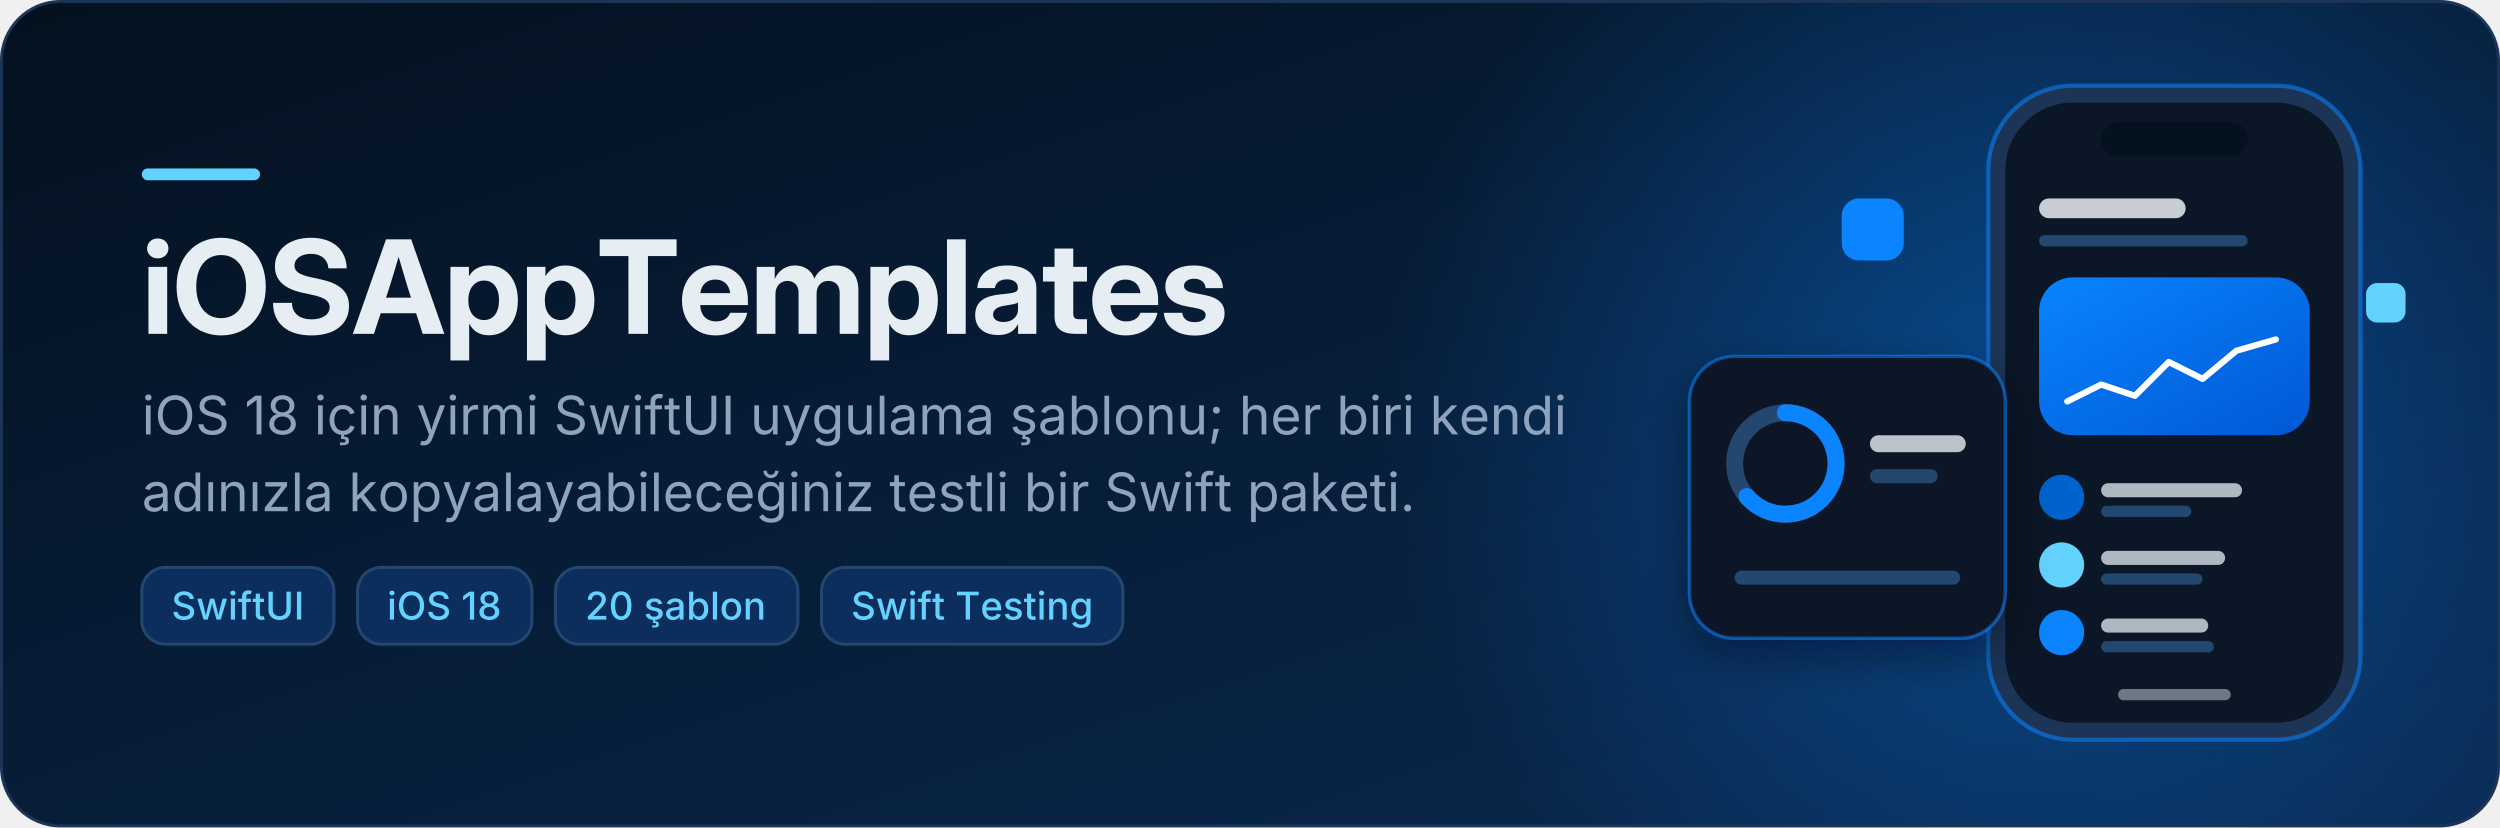
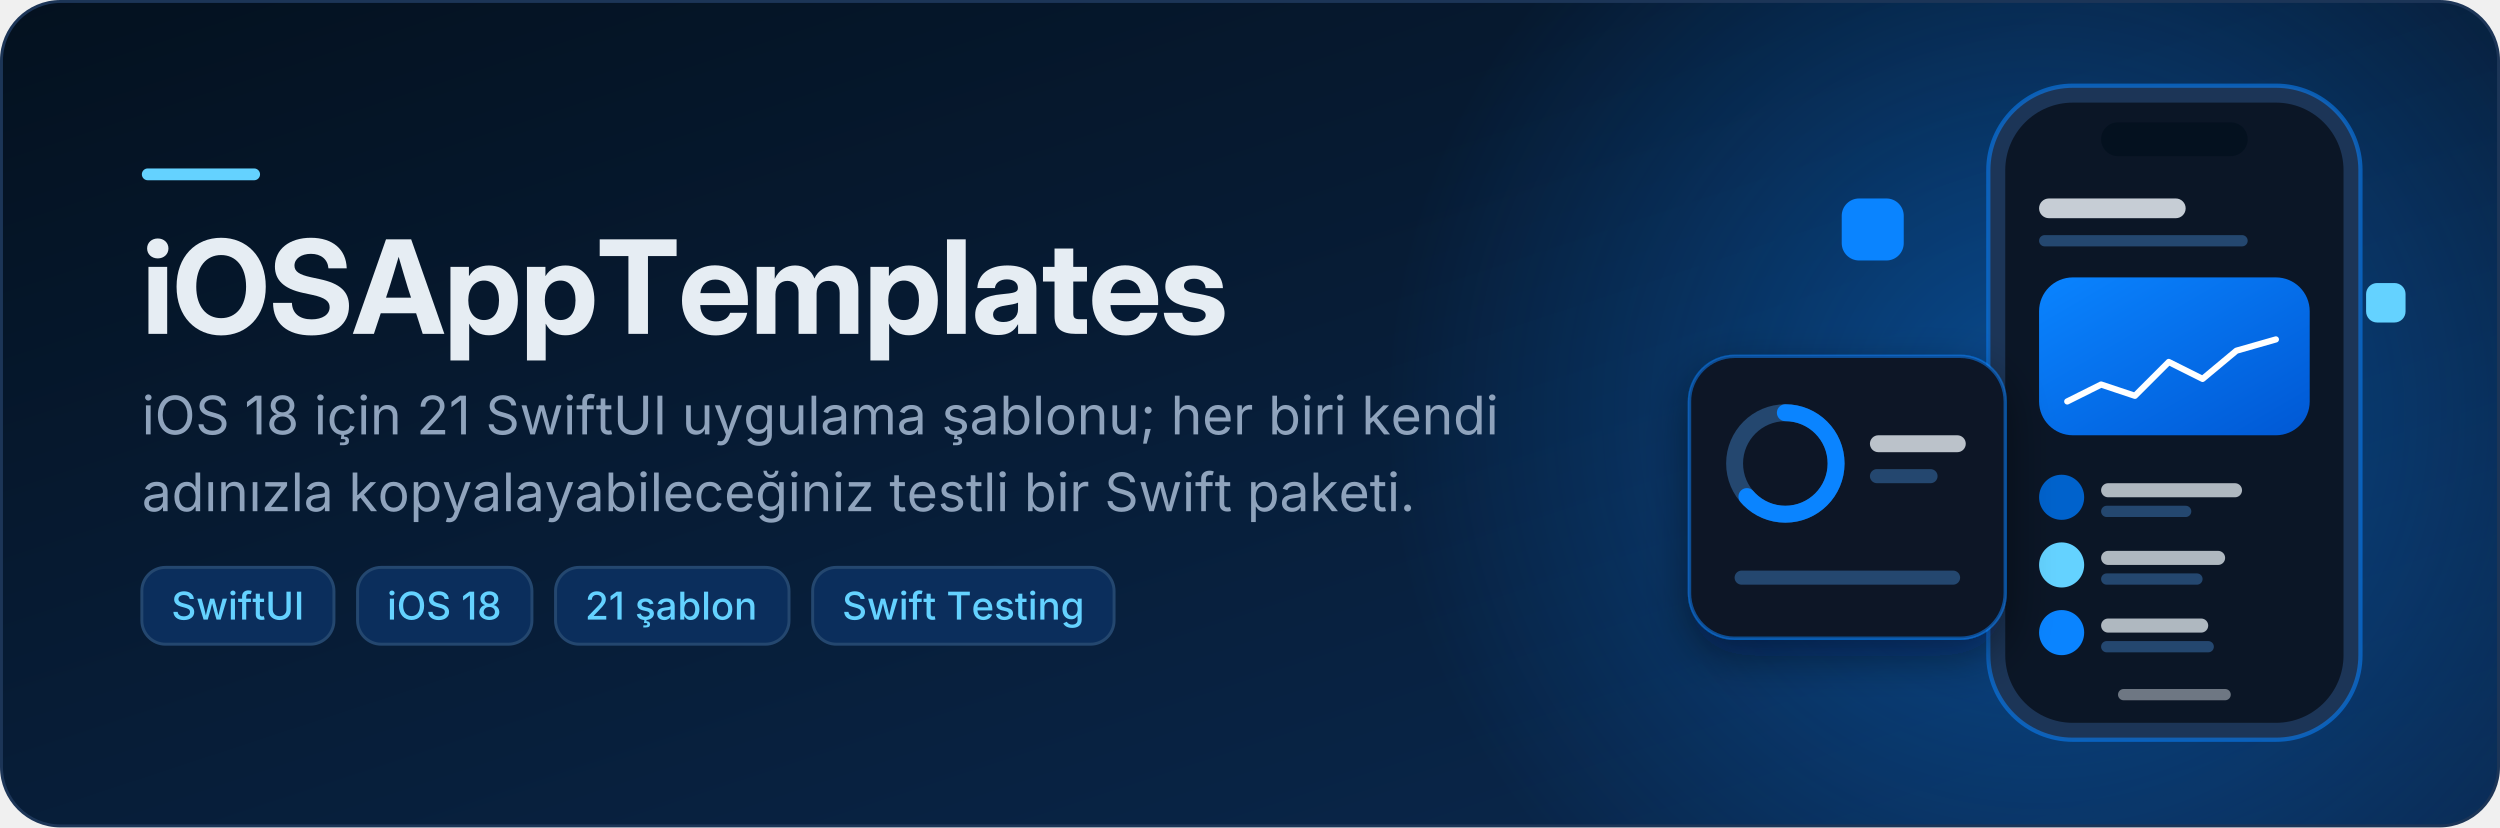
<svg xmlns="http://www.w3.org/2000/svg" width="846" height="280" viewBox="0 0 846 280" role="img" aria-labelledby="t">
  <style>.c{display:none}@media (max-width:500px){.w{display:none}.c{display:inline}}.m-float{animation:mFloat 6s ease-in-out infinite alternate}@keyframes mFloat{from{transform:translateY(0)}to{transform:translateY(-6px)}}.m-float-b{animation:mFloatB 7s ease-in-out infinite alternate}@keyframes mFloatB{from{transform:translateY(0)}to{transform:translateY(5px)}}.m-bob{animation:mBob 5s ease-in-out infinite alternate}@keyframes mBob{from{transform:translateY(0)}to{transform:translateY(-8px)}}.m-bar{transform-box:fill-box;transform-origin:center bottom;animation:mBar 4.2s ease-in-out infinite alternate}@keyframes mBar{from{transform:scaleY(.55)}to{transform:scaleY(1)}}.m-knob{animation:mKnob 6s ease-in-out infinite}@keyframes mKnob{0%,45%{transform:translateX(0)}55%,95%{transform:translateX(12px)}100%{transform:translateX(0)}}.m-slide{animation:mSlide 8s ease-in-out infinite alternate}@keyframes mSlide{from{transform:translateX(0)}to{transform:translateX(56px)}}.m-ring{stroke-dasharray:100;stroke-dashoffset:28;animation:mRing 7s ease-in-out infinite}@keyframes mRing{0%{stroke-dashoffset:100}45%,100%{stroke-dashoffset:28}}.m-caret{animation:mCaret 1.2s steps(1) infinite}@keyframes mCaret{50%{opacity:0}}.m-island{transform-box:fill-box;transform-origin:center;animation:mIsland 9s ease-in-out infinite}@keyframes mIsland{0%,20%{transform:scaleX(.42)}30%,70%{transform:scaleX(1)}80%,100%{transform:scaleX(.42)}}@media (prefers-reduced-motion: reduce){*{animation:none!important}}</style>
  <defs>
    <linearGradient id="bg" x1="0" y1="0" x2="1" y2="1">
      <stop offset="0" stop-color="#04111F" />
      <stop offset="1" stop-color="#0A2A52" />
    </linearGradient>
    <radialGradient id="glow">
      <stop offset="0" stop-color="#0A84FF" stop-opacity="0.42" />
      <stop offset="1" stop-color="#0A84FF" stop-opacity="0" />
    </radialGradient>
    <linearGradient id="mButton" x1="0" y1="0" x2="1" y2="1">
      <stop offset="0" stop-color="#0A84FF" />
      <stop offset="1" stop-color="#0058D4" />
    </linearGradient>
    <filter id="mShadow" x="-20%" y="-20%" width="140%" height="150%">
      <feDropShadow dx="0" dy="6" stdDeviation="8" flood-color="#04111F" flood-opacity="0.45" />
    </filter>
    <clipPath id="frame">
      <rect x="0.5" y="0.5" width="845" height="279" rx="20" />
    </clipPath>
    <path id="bd689" d="M104 0L399 0L399-1056L104-1056ZM251-1189C348-1189 419-1256 419-1346C419-1436 348-1503 251-1503C154-1503 83-1436 83-1346C83-1256 154-1189 251-1189Z" />
    <path id="bd321" d="M765 24C1166 24 1468-270 1468-744C1468-1219 1166-1514 765-1514C364-1514 63-1219 63-744C63-272 364 24 765 24ZM765-248C535-248 373-428 373-744C373-1062 535-1242 765-1242C995-1242 1158-1062 1158-744C1158-428 995-248 765-248Z" />
    <path id="bd397" d="M675 24C1042 24 1266-153 1266-440C1266-664 1125-795 807-862L664-893C481-933 407-984 407-1076C407-1185 514-1261 666-1261C826-1261 931-1174 942-1033L1230-1033C1221-1333 1008-1514 665-1514C326-1514 99-1332 99-1061C99-848 242-711 537-647L694-613C883-572 961-516 961-420C961-304 848-229 677-229C486-229 371-325 367-489L70-489C70-165 293 24 675 24Z" />
    <path id="bd2" d="M9 0L341 0L449-325L1006-325L1110 0L1451 0L928-1490L532-1490ZM532-571L583-725C631-877 677-1029 731-1214C784-1029 830-877 876-725L926-571Z" />
    <path id="bd843" d="M104 418L399 418L399-158L402-158C463-39 570 22 709 22C985 22 1166-198 1166-529C1166-853 981-1078 711-1078C574-1078 463-1023 398-913L395-913L395-1056L104-1056ZM633-218C484-218 385-340 385-529C385-717 484-840 633-840C776-840 869-727 869-529C869-331 776-218 633-218Z" />
    <path id="bd411" d="M45-1226L497-1226L497 0L805 0L805-1226L1256-1226L1256-1490L45-1490Z" />
    <path id="bd614" d="M586 24C842 24 1046-122 1085-332L816-332C789-250 710-197 595-197C440-197 350-298 345-454L1096-454L1096-533C1096-855 887-1080 576-1080C273-1080 58-849 58-527C58-206 266 24 586 24ZM347-642C363-774 450-856 582-856C715-856 803-774 818-642Z" />
    <path id="bd766" d="M104 0L399 0L399-623C399-759 483-835 588-835C691-835 763-764 763-654L763 0L1047 0L1047-636C1047-754 1118-835 1232-835C1333-835 1411-773 1411-646L1411 0L1705 0L1705-700C1705-942 1554-1078 1351-1078C1198-1078 1068-1001 1013-872C969-1001 850-1078 708-1078C574-1078 451-1009 388-866L388-1056L104-1056Z" />
    <path id="bd736" d="M399-1490L104-1490L104 0L399 0Z" />
    <path id="bd507" d="M427 18C589 18 680-46 736-149L740-149L740 0L1028 0L1028-716C1028-942 862-1078 573-1078C283-1078 111-940 98-722L375-722C382-803 454-859 564-859C672-859 737-805 737-727L737-720C737-652 669-643 476-624C256-604 64-536 64-298C64-87 216 18 427 18ZM509-187C410-187 346-231 346-306C346-390 426-429 527-444C622-459 705-473 739-492L739-386C739-272 651-187 509-187Z" />
    <path id="bd889" d="M711-1056L495-1056L495-1344L200-1344L200-1056L18-1056L18-825L200-825L200-280C200-88 307 0 539 0L711 0L711-231L598-231C518-231 495-254 495-326L495-825L711-825Z" />
    <path id="bd871" d="M543 26C819 26 1011-112 1011-323C1011-478 913-570 700-612L500-651C419-668 372-703 372-757C372-820 433-869 534-869C638-869 710-806 712-721L985-721C979-941 799-1078 526-1078C251-1078 78-946 78-746C78-582 187-478 392-438L577-402C663-385 714-352 714-296C714-231 647-185 538-185C423-185 355-240 344-332L54-332C72-105 269 26 543 26Z" />
    <path id="br689" d="M158 0L338 0L338-1118L158-1118ZM249-1301C318-1301 375-1354 375-1420C375-1486 318-1539 249-1539C181-1539 124-1486 124-1420C124-1354 181-1301 249-1301Z" />
    <path id="br321" d="M784 20C1166 20 1444-272 1444-744C1444-1217 1166-1510 784-1510C402-1510 122-1217 122-744C122-272 402 20 784 20ZM784-156C516-156 307-364 307-744C307-1126 516-1334 784-1334C1050-1334 1259-1127 1259-744C1259-363 1050-156 784-156Z" />
    <path id="br397" d="M657 26C1001 26 1198-162 1198-406C1198-684 936-774 776-818L627-859C518-889 343-944 343-1100C343-1240 471-1342 664-1342C841-1342 975-1259 992-1114L1178-1114C1169-1339 964-1510 670-1510C382-1510 158-1343 158-1091C158-893 298-770 538-702L718-651C877-606 1013-553 1013-409C1013-250 859-144 657-144C482-144 326-221 311-390L116-390C133-140 334 26 657 26Z" />
    <path id="br1342" d="M653-1490L420-1490L96-1251L96-1047L456-1314L466-1314L466 0L653 0Z" />
    <path id="br1351" d="M633 20C933 20 1145-153 1145-396C1145-584 1016-744 854-774L854-782C995-819 1089-956 1089-1114C1089-1341 894-1510 633-1510C368-1510 176-1341 176-1114C176-956 268-819 413-782L413-774C246-744 122-584 122-396C122-153 330 20 633 20ZM633-145C432-145 309-248 309-406C309-571 445-689 633-689C817-689 955-571 955-406C955-248 830-145 633-145ZM633-848C472-848 360-949 360-1100C360-1249 468-1346 633-1346C795-1346 905-1249 905-1100C905-949 790-848 633-848Z" />
    <path id="br589" d="M502 418L621 418C781 418 852 366 852 248C852 140 793 91 663 86L663 22C859 5 1015-110 1070-294L898-343C865-222 763-137 613-137C390-137 287-332 287-552C287-775 390-971 613-971C760-971 860-889 893-774L1066-823C1005-1018 829-1132 613-1132C309-1132 104-902 104-552C104-228 285-4 559 21L538 182L620 182C693 182 718 198 718 247C718 296 693 313 620 313L502 313Z" />
    <path id="br773" d="M338-670C338-861 459-970 620-970C776-970 872-867 872-695L872 0L1052 0L1052-710C1052-993 900-1132 674-1132C524-1132 404-1069 332-911L331-1118L158-1118L158 0L338 0Z" />
-     <path id="br998" d="M140 405C159 414 208 426 272 426C430 426 538 345 606 167L1097-1118L901-1118L661-455C626-358 600-261 575-168C549-261 524-357 489-455L251-1118L54-1118L481 6L449 99C394 259 315 283 205 254L186 249Z" />
-     <path id="br852" d="M158 0L338 0L338-700C338-851 456-960 617-960C665-960 714-952 725-950L725-1131C704-1132 660-1134 634-1134C501-1134 385-1059 344-946L332-946L332-1118L158-1118Z" />
-     <path id="br766" d="M158 0L338 0L338-704C338-882 457-974 588-974C714-974 807-891 807-767L807 0L987 0L987-730C987-871 1079-974 1230-974C1350-974 1456-910 1456-749L1456 0L1636 0L1636-754C1636-1013 1478-1138 1284-1138C1122-1138 985-1051 932-910C892-1048 794-1138 647-1138C515-1138 389-1064 334-913L333-1118L158-1118Z" />
+     <path id="br1343" d="M154 0L1103 0L1103-167L416-167L416-179L742-526C1005-806 1078-933 1078-1094C1078-1327 889-1510 623-1510C358-1510 158-1331 158-1067L340-1067C340-1235 448-1345 618-1345C777-1345 898-1248 898-1092C898-955 814-853 649-674L154-137Z" />
    <path id="br984" d="M409 0L588 0L733-506C769-631 804-771 838-913C872-770 906-634 943-506L1088 0L1267 0L1606-1118L1415-1118L1279-630C1245-508 1208-367 1171-196C1136-369 1100-511 1068-630L936-1118L744-1118L610-630C576-506 540-363 504-193C467-371 429-513 397-630L261-1118L70-1118Z" />
    <path id="br647" d="M678-1118L420-1118L420-1227C420-1335 468-1393 579-1393C629-1393 657-1382 676-1376L726-1530C699-1542 643-1560 558-1560C395-1560 240-1461 240-1267L240-1118L20-1118L20-964L240-964L240 0L420 0L420-964L678-964Z" />
    <path id="br889" d="M598-1118L368-1118L368-1384L188-1384L188-1118L20-1118L20-964L188-964L188-276C188-93 302 14 495 14C541 14 592 7 629-6L592-158C562-152 523-146 500-146C405-146 368-190 368-290L368-964L598-964Z" />
    <path id="br424" d="M763 24C1114 24 1344-200 1344-507L1344-1490L1154-1490L1154-522C1154-308 1006-152 763-152C519-152 370-308 370-522L370-1490L180-1490L180-507C180-200 410 24 763 24Z" />
    <path id="br197" d="M370-1490L180-1490L180 0L370 0Z" />
    <path id="br915" d="M537 14C684 14 806-46 879-209L879 0L1053 0L1053-1118L872-1118L872-448C872-257 751-148 591-148C435-148 338-251 338-423L338-1118L158-1118L158-408C158-125 311 14 537 14Z" />
+     <path id="br998" d="M140 405C159 414 208 426 272 426C430 426 538 345 606 167L1097-1118L901-1118L661-455C626-358 600-261 575-168C549-261 524-357 489-455L251-1118L54-1118L481 6L449 99C394 259 315 283 205 254L186 249Z" />
    <path id="br658" d="M611 442C883 442 1098 318 1098 29L1098-1118L923-1118L923-939L906-939C868-999 796-1132 580-1132C301-1132 104-910 104-564C104-213 308-18 576-18C792-18 863-141 901-205L918-205L918 19C918 203 789 285 611 285C414 285 344 185 297 120L151 214C220 337 363 442 611 442ZM606-178C396-178 287-338 287-568C287-791 393-971 606-971C812-971 920-805 920-568C920-324 809-178 606-178Z" />
    <path id="br736" d="M338-1490L158-1490L158 0L338 0Z" />
    <path id="br507" d="M471 26C660 26 765-73 803-152L815-152L815 0L992 0L992-737C992-1086 723-1132 573-1132C400-1132 208-1070 122-867L295-810C330-888 417-974 578-974C733-974 812-894 812-755L812-749C812-666 724-672 525-647C318-621 90-574 90-318C90-98 259 26 471 26ZM502-133C368-133 271-193 271-309C271-436 386-478 517-495C586-504 782-524 812-559L812-404C812-267 701-133 502-133Z" />
+     <path id="br766" d="M158 0L338 0L338-704C338-882 457-974 588-974C714-974 807-891 807-767L807 0L987 0L987-730C987-871 1079-974 1230-974C1350-974 1456-910 1456-749L1456 0L1636 0L1636-754C1636-1013 1478-1138 1284-1138C1122-1138 985-1051 932-910C892-1048 794-1138 647-1138C515-1138 389-1064 334-913L333-1118L158-1118Z" />
    <path id="br876" d="M439 418L558 418C718 418 789 366 789 248C789 140 730 91 600 86L600 21C828 0 979-135 979-315C979-468 884-569 681-617L512-657C381-688 324-734 324-817C324-910 424-979 557-979C701-979 764-901 795-821L958-863C907-1020 786-1132 556-1132C318-1132 142-998 142-806C142-649 239-549 442-501L628-457C738-431 792-380 792-303C792-211 692-134 536-134C402-134 311-189 279-312L108-271C146-90 288 11 496 23L475 182L557 182C630 182 655 198 655 247C655 296 630 313 557 313L439 313Z" />
    <path id="br578" d="M677 24C956 24 1150-200 1150-556C1150-910 955-1132 676-1132C458-1132 389-998 352-939L338-939L338-1490L158-1490L158 0L332 0L332-173L352-173C389-111 464 24 677 24ZM650-137C447-137 336-309 336-558C336-805 444-971 650-971C862-971 967-790 967-558C967-323 859-137 650-137Z" />
    <path id="br790" d="M613 24C918 24 1124-207 1124-552C1124-902 918-1132 613-1132C309-1132 104-902 104-552C104-207 309 24 613 24ZM613-137C390-137 287-332 287-552C287-775 390-971 613-971C839-971 942-774 942-552C942-332 839-137 613-137Z" />
    <path id="br1508" d="M128 359L266 359L422-208L216-208ZM323-796C398-796 458-856 458-931C458-1006 398-1066 323-1066C248-1066 188-1006 188-931C188-856 248-796 323-796Z" />
    <path id="br670" d="M338-670C338-861 459-970 620-970C776-970 872-867 872-695L872 0L1053 0L1053-710C1053-993 900-1132 674-1132C528-1132 411-1073 338-924L338-1490L158-1490L158 0L338 0Z" />
    <path id="br614" d="M628 24C857 24 1024-91 1076-260L902-308C860-194 761-136 629-136C431-136 295-264 286-498L1094-498L1094-573C1094-986 844-1132 607-1132C302-1132 104-893 104-550C104-206 304 24 628 24ZM287-650C298-821 415-972 607-972C791-972 894-840 911-650Z" />
+     <path id="br852" d="M158 0L338 0L338-700C338-851 456-960 617-960C665-960 714-952 725-950L725-1131C704-1132 660-1134 634-1134C501-1134 385-1059 344-946L332-946L332-1118L158-1118Z" />
    <path id="br727" d="M158 0L338 0L338-412L456-523L865 0L1096 0L593-638L1061-1118L838-1118L360-625L338-625L338-1490L158-1490Z" />
    <path id="br597" d="M577 24C790 24 865-111 902-173L922-173L922 0L1096 0L1096-1490L916-1490L916-939L902-939C865-998 796-1132 578-1132C299-1132 104-910 104-556C104-200 298 24 577 24ZM604-137C395-137 287-323 287-558C287-790 392-971 604-971C810-971 918-805 918-558C918-309 807-137 604-137Z" />
    <path id="br690" d="M158 0L338 0L338-1118L158-1118Z" />
    <path id="br1022" d="M126 0L1005 0L1005-167L376-167L376-178L985-975L985-1118L146-1118L146-951L753-951L753-940L126-134Z" />
    <path id="br843" d="M158 418L338 418L338-173L352-173C389-111 464 24 677 24C956 24 1150-200 1150-556C1150-910 955-1132 676-1132C458-1132 389-998 352-939L332-939L332-1118L158-1118ZM650-137C447-137 336-309 336-558C336-805 444-971 650-971C862-971 967-790 967-558C967-323 859-137 650-137Z" />
    <path id="br586" d="M613 24C832 24 1010-95 1070-294L898-343C865-222 763-137 613-137C390-137 287-332 287-552C287-775 390-971 613-971C760-971 860-889 893-774L1066-823C1005-1018 829-1132 613-1132C309-1132 104-902 104-552C104-207 309 24 613 24Z" />
    <path id="br662" d="M611 442C883 442 1098 318 1098 29L1098-1118L923-1118L923-939L906-939C868-999 796-1132 580-1132C301-1132 104-910 104-564C104-213 308-18 576-18C792-18 863-141 901-205L918-205L918 19C918 203 789 285 611 285C414 285 344 185 297 120L151 214C220 337 363 442 611 442ZM606-178C396-178 287-338 287-568C287-791 393-971 606-971C812-971 920-805 920-568C920-324 809-178 606-178ZM605-1275C768-1275 895-1400 895-1558L763-1558C763-1467 697-1403 605-1403C513-1403 447-1467 447-1558L315-1558C315-1399 443-1275 605-1275Z" />
    <path id="br871" d="M538 24C800 24 979-119 979-315C979-468 884-569 681-617L512-657C381-688 324-734 324-817C324-910 424-979 557-979C701-979 764-901 795-821L958-863C907-1020 786-1132 556-1132C318-1132 142-998 142-806C142-649 239-549 442-501L628-457C738-431 792-380 792-303C792-211 692-134 536-134C402-134 311-189 279-312L108-271C148-78 308 24 538 24Z" />
    <path id="br1502" d="M295 13C370 13 430-47 430-122C430-197 370-257 295-257C220-257 160-197 160-122C160-47 220 13 295 13Z" />
    <path id="bm397" d="M665 25C1015 25 1217-159 1217-412C1217-681 978-783 788-832L643-870C529-900 375-953 375-1094C375-1220 489-1312 670-1312C839-1312 960-1234 975-1098L1197-1098C1190-1335 981-1510 675-1510C375-1510 147-1339 147-1081C147-877 291-752 535-687L709-639C869-596 992-545 992-415C992-271 853-175 664-175C492-175 348-251 335-414L106-414C120-142 330 25 665 25Z" />
    <path id="bm984" d="M393 0L614 0L752-481C785-596 817-733 849-867C880-733 911-598 945-481L1083 0L1304 0L1641-1118L1407-1118L1284-655C1252-531 1217-390 1183-221C1149-391 1113-533 1082-655L960-1118L740-1118L617-655C584-530 548-387 514-219C480-393 443-535 412-655L289-1118L57-1118Z" />
    <path id="bm689" d="M148 0L368 0L368-1118L148-1118ZM259-1289C335-1289 398-1347 398-1419C398-1492 335-1550 259-1550C183-1550 120-1492 120-1419C120-1347 183-1289 259-1289Z" />
    <path id="bm647" d="M702-1118L452-1118L452-1216C452-1314 495-1368 600-1368C646-1368 677-1358 698-1352L749-1530C719-1541 653-1560 565-1560C388-1560 232-1455 232-1246L232-1118L20-1118L20-939L232-939L232 0L452 0L452-939L702-939Z" />
    <path id="bm889" d="M626-1118L403-1118L403-1384L183-1384L183-1118L20-1118L20-939L183-939L183-284C183-94 300 15 503 15C554 15 610 8 657-8L618-184C591-178 548-172 525-172C438-172 403-212 403-302L403-939L626-939Z" />
    <path id="bm424" d="M759 23C1115 23 1351-199 1351-512L1351-1490L1122-1490L1122-531C1122-330 983-184 759-184C534-184 393-330 393-531L393-1490L165-1490L165-512C165-199 400 23 759 23Z" />
    <path id="bm197" d="M393-1490L165-1490L165 0L393 0Z" />
    <path id="bm321" d="M786 20C1172 20 1457-268 1457-744C1457-1222 1172-1510 786-1510C399-1510 113-1222 113-744C113-268 399 20 786 20ZM786-188C530-188 339-384 339-744C339-1105 530-1302 786-1302C1040-1302 1231-1106 1231-744C1231-384 1040-188 786-188Z" />
    <path id="bm1342" d="M685-1490L421-1490L95-1254L95-1025L449-1283L459-1283L459 0L685 0Z" />
    <path id="bm1351" d="M644 20C955 20 1177-155 1177-397C1177-585 1043-743 876-773L876-781C1021-817 1121-953 1121-1113C1121-1340 917-1510 644-1510C368-1510 167-1341 167-1113C167-953 264-817 414-781L414-773C242-743 113-585 113-397C113-155 331 20 644 20ZM644-165C459-165 343-264 343-412C343-566 469-676 644-676C816-676 944-566 944-412C944-264 826-165 644-165ZM644-857C494-857 389-952 389-1092C389-1232 491-1323 644-1323C795-1323 899-1231 899-1092C899-952 791-857 644-857Z" />
    <path id="bm1343" d="M144 0L1128 0L1128-195L460-195L460-207L752-512C1029-792 1105-923 1105-1086C1105-1327 909-1510 626-1510C347-1510 142-1328 142-1056L361-1056C361-1216 463-1319 622-1319C773-1319 886-1227 886-1078C886-947 805-851 650-688L144-165Z" />
-     <path id="bm1341" d="M661 20C1009 20 1209-260 1209-744C1209-1227 1006-1510 661-1510C316-1510 113-1227 113-744C113-259 314 20 661 20ZM661-175C454-175 338-383 338-744C338-1106 454-1316 661-1316C867-1316 983-1107 983-744C983-383 867-175 661-175Z" />
    <path id="bm876" d="M444 418L570 418C732 418 803 367 803 247C803 140 740 88 612 87L613 21C851 0 1010-137 1010-325C1010-480 912-580 705-627L525-667C402-695 352-739 352-813C352-897 444-958 565-958C697-958 760-888 789-810L986-853C938-1019 805-1132 563-1132C310-1132 130-999 130-799C130-639 230-537 438-490L626-447C732-423 783-377 783-306C783-223 693-155 551-155C421-155 336-209 305-326L98-283C135-98 284 9 502 22L480 180L565 180C635 180 660 196 660 244C660 291 635 308 565 308L444 308Z" />
    <path id="bm507" d="M461 25C642 25 748-66 791-153L802-153L802 0L1015 0L1015-742C1015-1065 758-1132 578-1132C379-1132 191-1054 115-854L322-800C353-876 435-953 581-953C721-953 795-881 795-757L795-751C795-672 710-673 513-650C302-626 83-570 83-316C83-96 248 25 461 25ZM510-152C387-152 299-207 299-313C299-428 401-470 525-487C593-496 763-514 796-546L796-403C796-272 689-152 510-152Z" />
    <path id="bm578" d="M703 22C975 22 1170-195 1170-556C1170-920 971-1132 703-1132C494-1132 419-1005 380-936L368-936L368-1490L148-1490L148 0L362 0L362-175L380-175C419-104 500 22 703 22ZM654-165C468-165 364-325 364-558C364-790 465-945 654-945C848-945 945-778 945-558C945-336 845-165 654-165Z" />
    <path id="bm736" d="M368-1490L148-1490L148 0L368 0Z" />
    <path id="bm790" d="M618 23C933 23 1141-208 1141-553C1141-901 933-1132 618-1132C303-1132 96-901 96-553C96-208 303 23 618 23ZM618-163C416-163 320-341 320-553C320-768 416-946 618-946C822-946 918-767 918-553C918-341 822-163 618-163Z" />
    <path id="bm773" d="M368-662C368-839 478-940 628-940C774-940 864-844 864-683L864 0L1084 0L1084-710C1084-986 932-1132 704-1132C546-1132 429-1061 359-903L358-1118L148-1118L148 0L368 0Z" />
    <path id="bm411" d="M90-1294L555-1294L555 0L784 0L784-1294L1247-1294L1247-1490L90-1490Z" />
    <path id="bm614" d="M630 23C869 23 1040-94 1093-268L886-317C847-213 755-159 632-159C449-159 325-276 317-492L1110-492L1110-570C1110-973 866-1132 611-1132C298-1132 96-895 96-551C96-204 300 23 630 23ZM318-656C330-817 436-950 612-950C781-950 876-832 892-656Z" />
    <path id="bm871" d="M549 23C822 23 1010-121 1010-325C1010-480 912-580 705-627L525-667C402-695 352-739 352-813C352-897 444-958 565-958C697-958 760-888 789-810L986-853C938-1019 805-1132 563-1132C310-1132 130-999 130-799C130-639 230-537 438-490L626-447C732-423 783-377 783-306C783-223 693-155 551-155C421-155 336-209 305-326L98-283C138-85 306 23 549 23Z" />
    <path id="bm658" d="M616 442C902 442 1121 310 1121 16L1121-1118L906-1118L906-936L890-936C851-1006 772-1132 566-1132C297-1132 96-920 96-563C96-206 300-17 563-17C767-17 844-130 883-203L902-203L902 15C902 187 785 265 615 265C435 265 365 176 325 112L141 199C204 334 357 442 616 442ZM614-200C422-200 321-348 321-566C321-779 419-945 614-945C803-945 903-790 903-566C903-337 800-200 614-200Z" />
    <path id="bm589" d="M501 418L627 418C789 418 861 367 861 247C861 140 798 88 669 87L670 21C880 3 1039-120 1089-315L881-365C851-244 758-163 619-163C417-163 320-340 320-553C320-769 417-946 619-946C756-946 847-867 877-752L1086-802C1031-1009 850-1132 618-1132C303-1132 96-901 96-553C96-230 278-6 560 21L537 180L622 180C692 180 717 196 717 244C717 291 692 308 622 308L501 308Z" />
+     <path id="bm915" d="M529 14C683 14 803-55 873-217L874 0L1085 0L1085-1118L864-1118L864-456C864-279 753-178 604-178C458-178 368-274 368-435L368-1118L148-1118L148-408C148-132 301 14 529 14Z" />
    <path id="bm998" d="M133 402C160 414 218 426 287 426C467 426 578 334 646 155L1132-1118L896-1118L671-483C636-386 611-289 586-193C562-289 539-385 505-483L284-1118L46-1118L471 5L447 87C406 231 326 259 212 229L187 223Z" />
-     <path id="bm852" d="M148 0L368 0L368-679C368-826 480-930 634-930C680-930 733-922 749-918L749-1128C726-1131 684-1134 656-1134C525-1134 414-1060 373-938L361-938L361-1118L148-1118Z" />
    <path id="bm766" d="M148 0L368 0L368-695C368-858 474-944 597-944C715-944 801-865 801-746L801 0L1018 0L1018-716C1018-849 1102-944 1241-944C1355-944 1451-881 1451-732L1451 0L1671 0L1671-754C1671-1008 1515-1137 1317-1137C1158-1137 1020-1053 963-902C919-1050 823-1137 677-1137C544-1137 419-1064 362-909L357-1118L148-1118Z" />
-     <path id="bm915" d="M529 14C683 14 803-55 873-217L874 0L1085 0L1085-1118L864-1118L864-456C864-279 753-178 604-178C458-178 368-274 368-435L368-1118L148-1118L148-408C148-132 301 14 529 14Z" />
    <path id="bm1508" d="M125 371L285 371L450-214L213-214ZM335-772C418-772 483-837 483-919C483-1001 418-1066 335-1066C253-1066 188-1001 188-919C188-837 253-772 335-772Z" />
    <path id="bm670" d="M368-662C368-839 478-940 628-940C774-940 864-844 864-683L864 0L1085 0L1085-710C1085-986 932-1132 704-1132C551-1132 436-1065 366-917L366-1490L148-1490L148 0L368 0Z" />
+     <path id="bm852" d="M148 0L368 0L368-679C368-826 480-930 634-930C680-930 733-922 749-918L749-1128C726-1131 684-1134 656-1134C525-1134 414-1060 373-938L361-938L361-1118L148-1118Z" />
    <path id="bm727" d="M148 0L368 0L368-394L475-501L852 0L1124 0L643-636L1093-1118L829-1118L388-646L368-646L368-1490L148-1490Z" />
    <path id="bm597" d="M564 22C766 22 847-104 886-175L904-175L904 0L1118 0L1118-1490L898-1490L898-936L886-936C848-1005 772-1132 564-1132C295-1132 96-920 96-556C96-195 292 22 564 22ZM612-165C421-165 321-336 321-558C321-778 418-945 612-945C801-945 902-790 902-558C902-325 799-165 612-165Z" />
    <path id="bm690" d="M148 0L368 0L368-1118L148-1118Z" />
    <path id="bm1022" d="M124 0L1021 0L1021-192L422-192L422-202L1001-956L1001-1118L143-1118L143-926L726-926L726-916L124-150Z" />
    <path id="bm843" d="M148 418L368 418L368-175L380-175C419-104 500 22 703 22C975 22 1170-195 1170-556C1170-920 971-1132 703-1132C494-1132 419-1005 380-936L362-936L362-1118L148-1118ZM654-165C468-165 364-325 364-558C364-790 465-945 654-945C848-945 945-778 945-558C945-336 845-165 654-165Z" />
    <path id="bm586" d="M618 23C853 23 1035-104 1089-315L881-365C851-244 758-163 619-163C417-163 320-340 320-553C320-769 417-946 619-946C756-946 847-867 877-752L1086-802C1031-1009 850-1132 618-1132C303-1132 96-901 96-553C96-208 303 23 618 23Z" />
    <path id="bm662" d="M616 442C902 442 1121 310 1121 16L1121-1118L906-1118L906-936L890-936C851-1006 772-1132 566-1132C297-1132 96-920 96-563C96-206 300-17 563-17C767-17 844-130 883-203L902-203L902 15C902 187 785 265 615 265C435 265 365 176 325 112L141 199C204 334 357 442 616 442ZM614-200C422-200 321-348 321-566C321-779 419-945 614-945C803-945 903-790 903-566C903-337 800-200 614-200ZM613-1269C787-1269 922-1398 922-1561L775-1561C775-1472 707-1409 613-1409C520-1409 451-1472 451-1561L305-1561C305-1397 440-1269 613-1269Z" />
    <path id="bm1502" d="M311 15C393 15 458-50 458-132C458-215 393-280 311-280C228-280 163-215 163-132C163-50 228 15 311 15Z" />
  </defs>
  <g clip-path="url(#frame)">
    <rect width="846" height="280" fill="url(#bg)" />
    <circle class="w" cx="690" cy="140" r="220" fill="url(#glow)" />
    <g class="w">
      <g transform="translate(566 29) scale(0.954)">
        <g class="m-float">
          <rect x="112" y="0" width="132" height="232" rx="30" fill="#1C3557" stroke="rgba(10,132,255,0.55)" stroke-width="1.5" />
          <rect x="118" y="6" width="120" height="220" rx="24" fill="#0B1626" />
          <rect class="m-island" x="152" y="13" width="52" height="12" rx="6" fill="#04111F" />
          <g>
            <rect x="130" y="40" width="52" height="7" rx="3.5" fill="#E6EDF3" opacity=".85" />
            <rect x="130" y="53" width="74" height="4" rx="2" fill="#24476F" />
            <rect x="130" y="68" width="96" height="56" rx="12" fill="url(#mButton)" />
            <path d="M140 112 l12 -6 l12 4 l12 -12 l12 6 l12 -10 l14 -4" fill="none" stroke="#fff" stroke-width="2.2" stroke-linecap="round" stroke-linejoin="round" />
            <circle cx="138" cy="146" r="8" fill="#0062CC" />
            <rect x="152" y="141" width="50" height="5" rx="2.5" fill="#E6EDF3" opacity=".75" />
            <rect x="152" y="149" width="32" height="4" rx="2" fill="#24476F" />
            <circle cx="138" cy="170" r="8" fill="#64D2FF" />
            <rect x="152" y="165" width="44" height="5" rx="2.5" fill="#E6EDF3" opacity=".75" />
            <rect x="152" y="173" width="36" height="4" rx="2" fill="#24476F" />
            <circle cx="138" cy="194" r="8" fill="#0A84FF" />
            <rect x="152" y="189" width="38" height="5" rx="2.5" fill="#E6EDF3" opacity=".75" />
            <rect x="152" y="197" width="40" height="4" rx="2" fill="#24476F" />
            <rect x="158" y="214" width="40" height="4" rx="2" fill="#E6EDF3" opacity=".45" />
          </g>
        </g>
        <g class="m-float-b">
          <rect x="6" y="96" width="112" height="100" rx="16" fill="#0B1626" stroke="rgba(10,132,255,0.5)" stroke-width="1.2" filter="url(#mShadow)" />
          <circle cx="40" cy="134" r="18" fill="none" stroke="#24476F" stroke-width="6" />
          <circle class="m-ring" cx="40" cy="134" r="18" fill="none" stroke="#0A84FF" stroke-width="6" stroke-linecap="round" pathLength="100" transform="rotate(-90 40 134)" />
          <rect x="70" y="124" width="34" height="6" rx="3" fill="#E6EDF3" opacity=".8" />
          <rect x="70" y="136" width="24" height="5" rx="2.5" fill="#24476F" />
          <rect x="22" y="172" width="80" height="5" rx="2.5" fill="#24476F" />
        </g>
        <rect class="m-bob" style="animation-delay:-0s" x="60" y="40" width="22" height="22" rx="6.16" fill="#0A84FF" />
        <rect class="m-bob" style="animation-delay:-1.6s" x="246" y="70" width="14" height="14" rx="3.92" fill="#64D2FF" />
      </g>
      <rect x="48" y="57" width="40" height="4" rx="2" fill="#64D2FF" />
      <g fill="#E6EDF3" transform="translate(48 112.99) scale(0.021484)">
        <use href="#bd689" x="0" />
        <use href="#bd321" x="484" />
        <use href="#bd397" x="1997" />
        <use href="#bd2" x="3314" />
        <use href="#bd843" x="4757" />
        <use href="#bd843" x="5962" />
        <use href="#bd411" x="7167" />
        <use href="#bd614" x="8450" />
        <use href="#bd766" x="9581" />
        <use href="#bd843" x="11372" />
        <use href="#bd736" x="12578" />
        <use href="#bd507" x="13062" />
        <use href="#bd889" x="14176" />
        <use href="#bd614" x="14912" />
        <use href="#bd871" x="16043" />
      </g>
      <g fill="#8FA3BC" transform="translate(48 146.99) scale(0.008789)">
        <use href="#br689" x="0" />
        <use href="#br321" x="496" />
        <use href="#br397" x="2062" />
        <use href="#br1342" x="3952" />
        <use href="#br1351" x="4785" />
        <use href="#br689" x="6628" />
        <use href="#br589" x="7124" />
        <use href="#br689" x="8294" />
        <use href="#br773" x="8790" />
-         <use href="#br998" x="10576" />
-         <use href="#br689" x="11727" />
-         <use href="#br852" x="12223" />
-         <use href="#br766" x="12994" />
-         <use href="#br689" x="14788" />
-         <use href="#br397" x="15860" />
-         <use href="#br984" x="17174" />
-         <use href="#br689" x="18850" />
-         <use href="#br647" x="19346" />
-         <use href="#br889" x="20104" />
-         <use href="#br424" x="20774" />
-         <use href="#br197" x="22298" />
-         <use href="#br915" x="23424" />
-         <use href="#br998" x="24635" />
-         <use href="#br658" x="25786" />
-         <use href="#br915" x="27042" />
-         <use href="#br736" x="28253" />
-         <use href="#br507" x="28749" />
-         <use href="#br766" x="29899" />
-         <use href="#br507" x="31693" />
-         <use href="#br876" x="33419" />
-         <use href="#br507" x="34500" />
-         <use href="#br578" x="35650" />
-         <use href="#br736" x="36904" />
-         <use href="#br790" x="37400" />
-         <use href="#br773" x="38628" />
-         <use href="#br915" x="39838" />
-         <use href="#br1508" x="41049" />
-         <use href="#br670" x="42243" />
-         <use href="#br614" x="43454" />
-         <use href="#br852" x="44648" />
-         <use href="#br578" x="45995" />
-         <use href="#br689" x="47249" />
-         <use href="#br852" x="47745" />
-         <use href="#br689" x="48516" />
-         <use href="#br727" x="49588" />
-         <use href="#br614" x="50712" />
-         <use href="#br773" x="51906" />
-         <use href="#br597" x="53116" />
-         <use href="#br689" x="54370" />
+         <use href="#br1343" x="10576" />
+         <use href="#br1342" x="11825" />
+         <use href="#br397" x="13234" />
+         <use href="#br984" x="14548" />
+         <use href="#br689" x="16224" />
+         <use href="#br647" x="16720" />
+         <use href="#br889" x="17478" />
+         <use href="#br424" x="18148" />
+         <use href="#br197" x="19672" />
+         <use href="#br915" x="20798" />
+         <use href="#br998" x="22009" />
+         <use href="#br658" x="23160" />
+         <use href="#br915" x="24416" />
+         <use href="#br736" x="25627" />
+         <use href="#br507" x="26123" />
+         <use href="#br766" x="27273" />
+         <use href="#br507" x="29067" />
+         <use href="#br876" x="30793" />
+         <use href="#br507" x="31874" />
+         <use href="#br578" x="33024" />
+         <use href="#br736" x="34278" />
+         <use href="#br790" x="34774" />
+         <use href="#br773" x="36002" />
+         <use href="#br915" x="37212" />
+         <use href="#br1508" x="38423" />
+         <use href="#br670" x="39617" />
+         <use href="#br614" x="40828" />
+         <use href="#br852" x="42022" />
+         <use href="#br578" x="43369" />
+         <use href="#br689" x="44623" />
+         <use href="#br852" x="45119" />
+         <use href="#br689" x="45890" />
+         <use href="#br727" x="46962" />
+         <use href="#br614" x="48086" />
+         <use href="#br773" x="49280" />
+         <use href="#br597" x="50490" />
+         <use href="#br689" x="51744" />
      </g>
      <g fill="#8FA3BC" transform="translate(48 172.99) scale(0.008789)">
        <use href="#br507" x="0" />
        <use href="#br597" x="1150" />
        <use href="#br690" x="2404" />
        <use href="#br773" x="2900" />
        <use href="#br690" x="4110" />
        <use href="#br1022" x="4606" />
        <use href="#br736" x="5737" />
        <use href="#br507" x="6233" />
        <use href="#br727" x="7959" />
        <use href="#br790" x="9083" />
        <use href="#br843" x="10311" />
        <use href="#br998" x="11565" />
        <use href="#br507" x="12716" />
        <use href="#br736" x="13866" />
        <use href="#br507" x="14362" />
        <use href="#br998" x="15512" />
        <use href="#br507" x="16663" />
        <use href="#br578" x="17813" />
        <use href="#br689" x="19067" />
        <use href="#br736" x="19563" />
        <use href="#br614" x="20059" />
        <use href="#br586" x="21253" />
        <use href="#br614" x="22423" />
        <use href="#br662" x="23617" />
        <use href="#br689" x="24873" />
        <use href="#br773" x="25369" />
        <use href="#br689" x="26579" />
        <use href="#br1022" x="27075" />
        <use href="#br889" x="28782" />
        <use href="#br614" x="29452" />
        <use href="#br871" x="30646" />
        <use href="#br889" x="31727" />
        <use href="#br736" x="32397" />
        <use href="#br689" x="32893" />
        <use href="#br578" x="33965" />
        <use href="#br689" x="35219" />
        <use href="#br852" x="35715" />
        <use href="#br397" x="37062" />
        <use href="#br984" x="38376" />
        <use href="#br689" x="40052" />
        <use href="#br647" x="40548" />
        <use href="#br889" x="41306" />
        <use href="#br843" x="42552" />
        <use href="#br507" x="43806" />
        <use href="#br727" x="44956" />
        <use href="#br614" x="46080" />
        <use href="#br889" x="47274" />
        <use href="#br689" x="47944" />
        <use href="#br1502" x="48440" />
      </g>
      <rect x="48" y="192" width="65" height="26" rx="8" fill="#0B2E5C" stroke="#24476F" />
      <g fill="#64D2FF" transform="translate(58 209.68) scale(0.006348)">
        <use href="#bm397" x="0" />
        <use href="#bm984" x="1323" />
        <use href="#bm689" x="3021" />
        <use href="#bm647" x="3537" />
        <use href="#bm889" x="4314" />
        <use href="#bm424" x="5011" />
        <use href="#bm197" x="6527" />
      </g>
      <rect x="121" y="192" width="59" height="26" rx="8" fill="#0B2E5C" stroke="#24476F" />
      <g fill="#64D2FF" transform="translate(131 209.68) scale(0.006348)">
        <use href="#bm689" x="0" />
        <use href="#bm321" x="516" />
        <use href="#bm397" x="2086" />
        <use href="#bm1342" x="3955" />
        <use href="#bm1351" x="4805" />
      </g>
-       <rect x="188" y="192" width="82" height="26" rx="8" fill="#0B2E5C" stroke="#24476F" />
+       <rect x="188" y="192" width="79" height="26" rx="8" fill="#0B2E5C" stroke="#24476F" />
      <g fill="#64D2FF" transform="translate(198 209.68) scale(0.006348)">
        <use href="#bm1343" x="0" />
-         <use href="#bm1341" x="1262" />
-         <use href="#bm876" x="3130" />
-         <use href="#bm507" x="4233" />
-         <use href="#bm578" x="5396" />
-         <use href="#bm736" x="6662" />
-         <use href="#bm790" x="7178" />
-         <use href="#bm773" x="8415" />
-       </g>
-       <rect x="278" y="192" width="102" height="26" rx="8" fill="#0B2E5C" stroke="#24476F" />
-       <g fill="#64D2FF" transform="translate(288 209.68) scale(0.006348)">
+         <use href="#bm1342" x="1262" />
+         <use href="#bm876" x="2658" />
+         <use href="#bm507" x="3761" />
+         <use href="#bm578" x="4924" />
+         <use href="#bm736" x="6190" />
+         <use href="#bm790" x="6706" />
+         <use href="#bm773" x="7943" />
+       </g>
+       <rect x="275" y="192" width="102" height="26" rx="8" fill="#0B2E5C" stroke="#24476F" />
+       <g fill="#64D2FF" transform="translate(285 209.68) scale(0.006348)">
        <use href="#bm397" x="0" />
        <use href="#bm984" x="1323" />
        <use href="#bm689" x="3021" />
        <use href="#bm647" x="3537" />
        <use href="#bm889" x="4314" />
        <use href="#bm411" x="5557" />
        <use href="#bm614" x="6894" />
        <use href="#bm871" x="8097" />
        <use href="#bm889" x="9200" />
        <use href="#bm689" x="9897" />
        <use href="#bm773" x="10413" />
        <use href="#bm658" x="11645" />
      </g>
    </g>
    <circle class="c" cx="786" cy="140" r="260" fill="url(#glow)" />
    <g class="c">
      <rect x="48" y="33" width="40" height="4" rx="2" fill="#64D2FF" />
      <g fill="#E6EDF3" transform="translate(48 103.53) scale(0.03125)">
        <use href="#bd689" x="0" />
        <use href="#bd321" x="484" />
        <use href="#bd397" x="1996" />
        <use href="#bd2" x="3312" />
        <use href="#bd843" x="4754" />
        <use href="#bd843" x="5959" />
        <use href="#bd411" x="7164" />
        <use href="#bd614" x="8446" />
        <use href="#bd766" x="9576" />
        <use href="#bd843" x="11367" />
        <use href="#bd736" x="12572" />
        <use href="#bd507" x="13056" />
        <use href="#bd889" x="14169" />
        <use href="#bd614" x="14904" />
        <use href="#bd871" x="16035" />
      </g>
      <g fill="#8FA3BC" transform="translate(48 155.53) scale(0.017578)">
        <use href="#bm689" x="0" />
        <use href="#bm321" x="516" />
        <use href="#bm397" x="2086" />
        <use href="#bm1342" x="3955" />
        <use href="#bm1351" x="4805" />
        <use href="#bm689" x="6640" />
        <use href="#bm589" x="7156" />
        <use href="#bm689" x="8338" />
        <use href="#bm773" x="8854" />
-         <use href="#bm998" x="10632" />
-         <use href="#bm689" x="11810" />
-         <use href="#bm852" x="12326" />
-         <use href="#bm766" x="13118" />
-         <use href="#bm689" x="14937" />
-         <use href="#bm397" x="15999" />
-         <use href="#bm984" x="17322" />
-         <use href="#bm689" x="19020" />
-         <use href="#bm647" x="19536" />
-         <use href="#bm889" x="20313" />
-         <use href="#bm424" x="21010" />
-         <use href="#bm197" x="22526" />
-         <use href="#bm915" x="23630" />
-         <use href="#bm998" x="24862" />
-         <use href="#bm658" x="26040" />
-         <use href="#bm915" x="27309" />
-         <use href="#bm736" x="28541" />
-         <use href="#bm507" x="29057" />
-         <use href="#bm766" x="30220" />
-         <use href="#bm507" x="32039" />
-         <use href="#bm876" x="33748" />
-         <use href="#bm507" x="34851" />
-         <use href="#bm578" x="36014" />
-         <use href="#bm736" x="37280" />
-         <use href="#bm790" x="37796" />
-         <use href="#bm773" x="39033" />
-         <use href="#bm915" x="40265" />
-         <use href="#bm1508" x="41497" />
+         <use href="#bm1343" x="10632" />
+         <use href="#bm1342" x="11894" />
+         <use href="#bm397" x="13290" />
+         <use href="#bm984" x="14613" />
+         <use href="#bm689" x="16311" />
+         <use href="#bm647" x="16827" />
+         <use href="#bm889" x="17604" />
+         <use href="#bm424" x="18301" />
+         <use href="#bm197" x="19817" />
+         <use href="#bm915" x="20921" />
+         <use href="#bm998" x="22153" />
+         <use href="#bm658" x="23331" />
+         <use href="#bm915" x="24600" />
+         <use href="#bm736" x="25832" />
+         <use href="#bm507" x="26348" />
+         <use href="#bm766" x="27511" />
+         <use href="#bm507" x="29330" />
+         <use href="#bm876" x="31039" />
+         <use href="#bm507" x="32142" />
+         <use href="#bm578" x="33305" />
+         <use href="#bm736" x="34571" />
+         <use href="#bm790" x="35087" />
+         <use href="#bm773" x="36324" />
+         <use href="#bm915" x="37556" />
+         <use href="#bm1508" x="38788" />
      </g>
      <g fill="#8FA3BC" transform="translate(48 201.53) scale(0.017578)">
        <use href="#bm670" x="0" />
        <use href="#bm614" x="1232" />
        <use href="#bm852" x="2435" />
        <use href="#bm578" x="3773" />
        <use href="#bm689" x="5039" />
        <use href="#bm852" x="5555" />
        <use href="#bm689" x="6347" />
        <use href="#bm727" x="7409" />
        <use href="#bm614" x="8554" />
        <use href="#bm773" x="9757" />
        <use href="#bm597" x="10989" />
        <use href="#bm689" x="12255" />
        <use href="#bm507" x="13317" />
        <use href="#bm597" x="14480" />
        <use href="#bm690" x="15746" />
        <use href="#bm773" x="16262" />
        <use href="#bm690" x="17494" />
        <use href="#bm1022" x="18010" />
        <use href="#bm736" x="19155" />
        <use href="#bm507" x="19671" />
        <use href="#bm727" x="21380" />
        <use href="#bm790" x="22525" />
        <use href="#bm843" x="23762" />
        <use href="#bm998" x="25028" />
        <use href="#bm507" x="26206" />
        <use href="#bm736" x="27369" />
        <use href="#bm507" x="27885" />
        <use href="#bm998" x="29048" />
        <use href="#bm507" x="30226" />
        <use href="#bm578" x="31389" />
        <use href="#bm689" x="32655" />
        <use href="#bm736" x="33171" />
        <use href="#bm614" x="33687" />
        <use href="#bm586" x="34890" />
        <use href="#bm614" x="36072" />
        <use href="#bm662" x="37275" />
        <use href="#bm689" x="38544" />
        <use href="#bm773" x="39060" />
        <use href="#bm689" x="40292" />
        <use href="#bm1022" x="40808" />
      </g>
      <g fill="#8FA3BC" transform="translate(48 247.53) scale(0.017578)">
        <use href="#bm889" x="0" />
        <use href="#bm614" x="697" />
        <use href="#bm871" x="1900" />
        <use href="#bm889" x="3003" />
        <use href="#bm736" x="3700" />
        <use href="#bm689" x="4216" />
        <use href="#bm578" x="5278" />
        <use href="#bm689" x="6544" />
        <use href="#bm852" x="7060" />
        <use href="#bm397" x="8398" />
        <use href="#bm984" x="9721" />
        <use href="#bm689" x="11419" />
        <use href="#bm647" x="11935" />
        <use href="#bm889" x="12712" />
        <use href="#bm843" x="13955" />
        <use href="#bm507" x="15221" />
        <use href="#bm727" x="16384" />
        <use href="#bm614" x="17529" />
        <use href="#bm889" x="18732" />
        <use href="#bm689" x="19429" />
        <use href="#bm1502" x="19945" />
      </g>
    </g>
  </g>
  <rect x="0.5" y="0.5" width="845" height="279" rx="20" fill="none" stroke="#1C3557" />
</svg>
